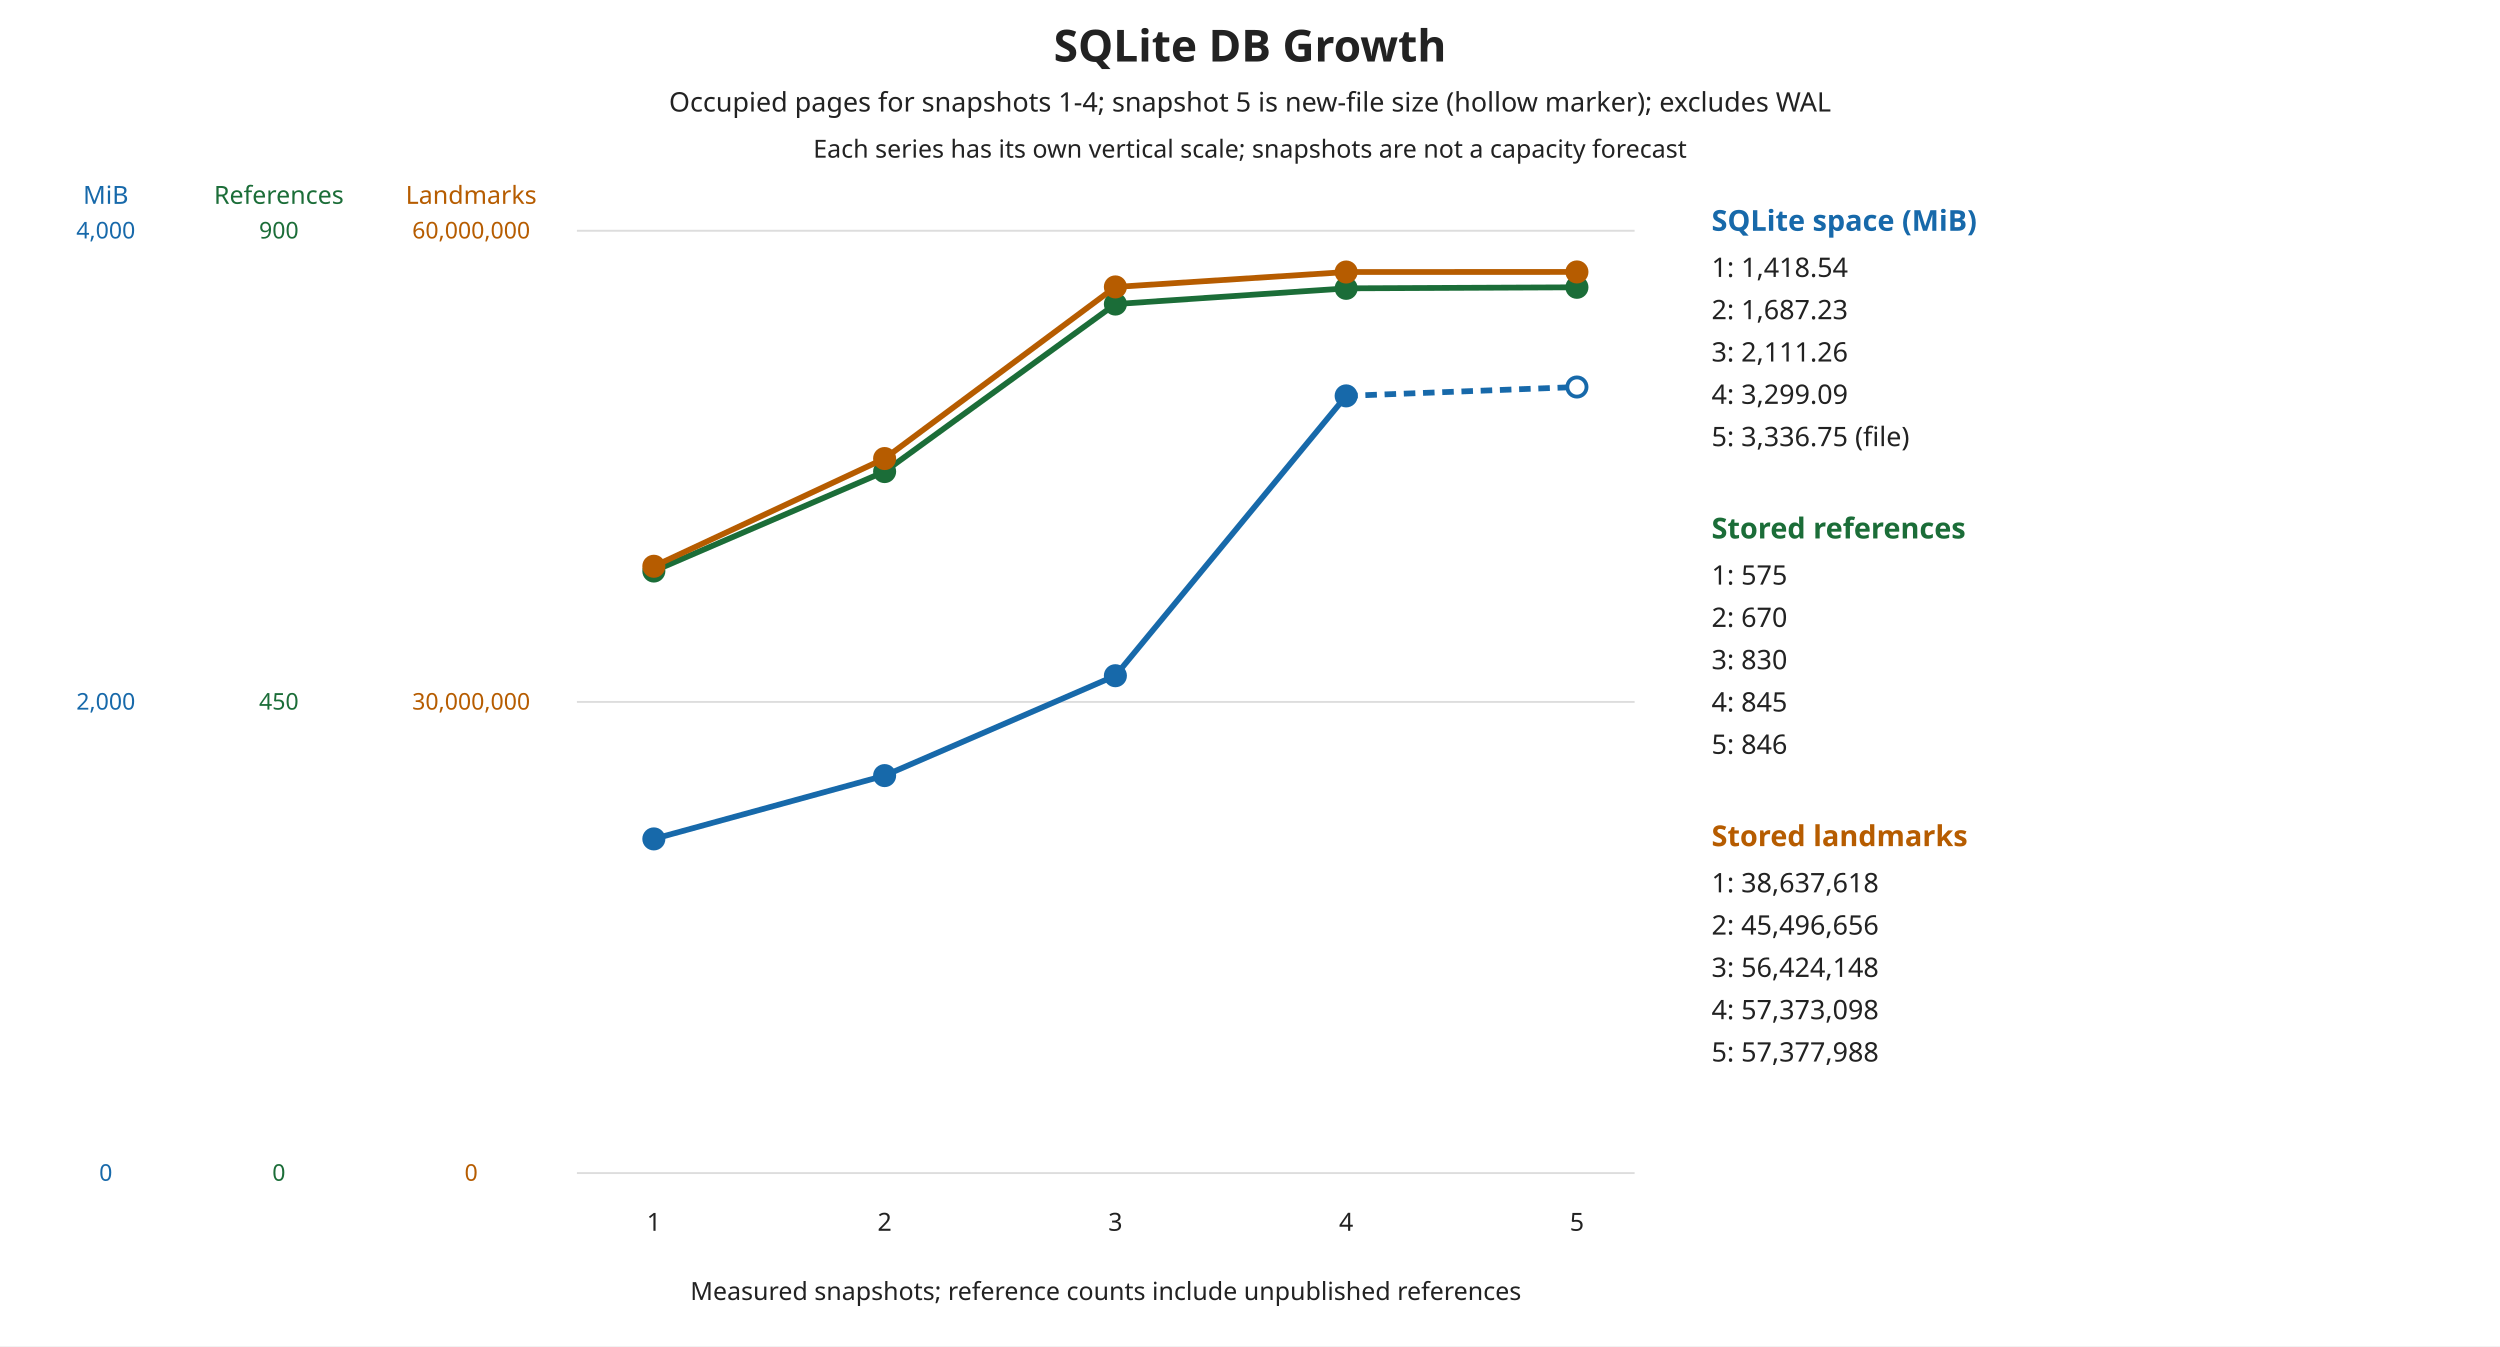
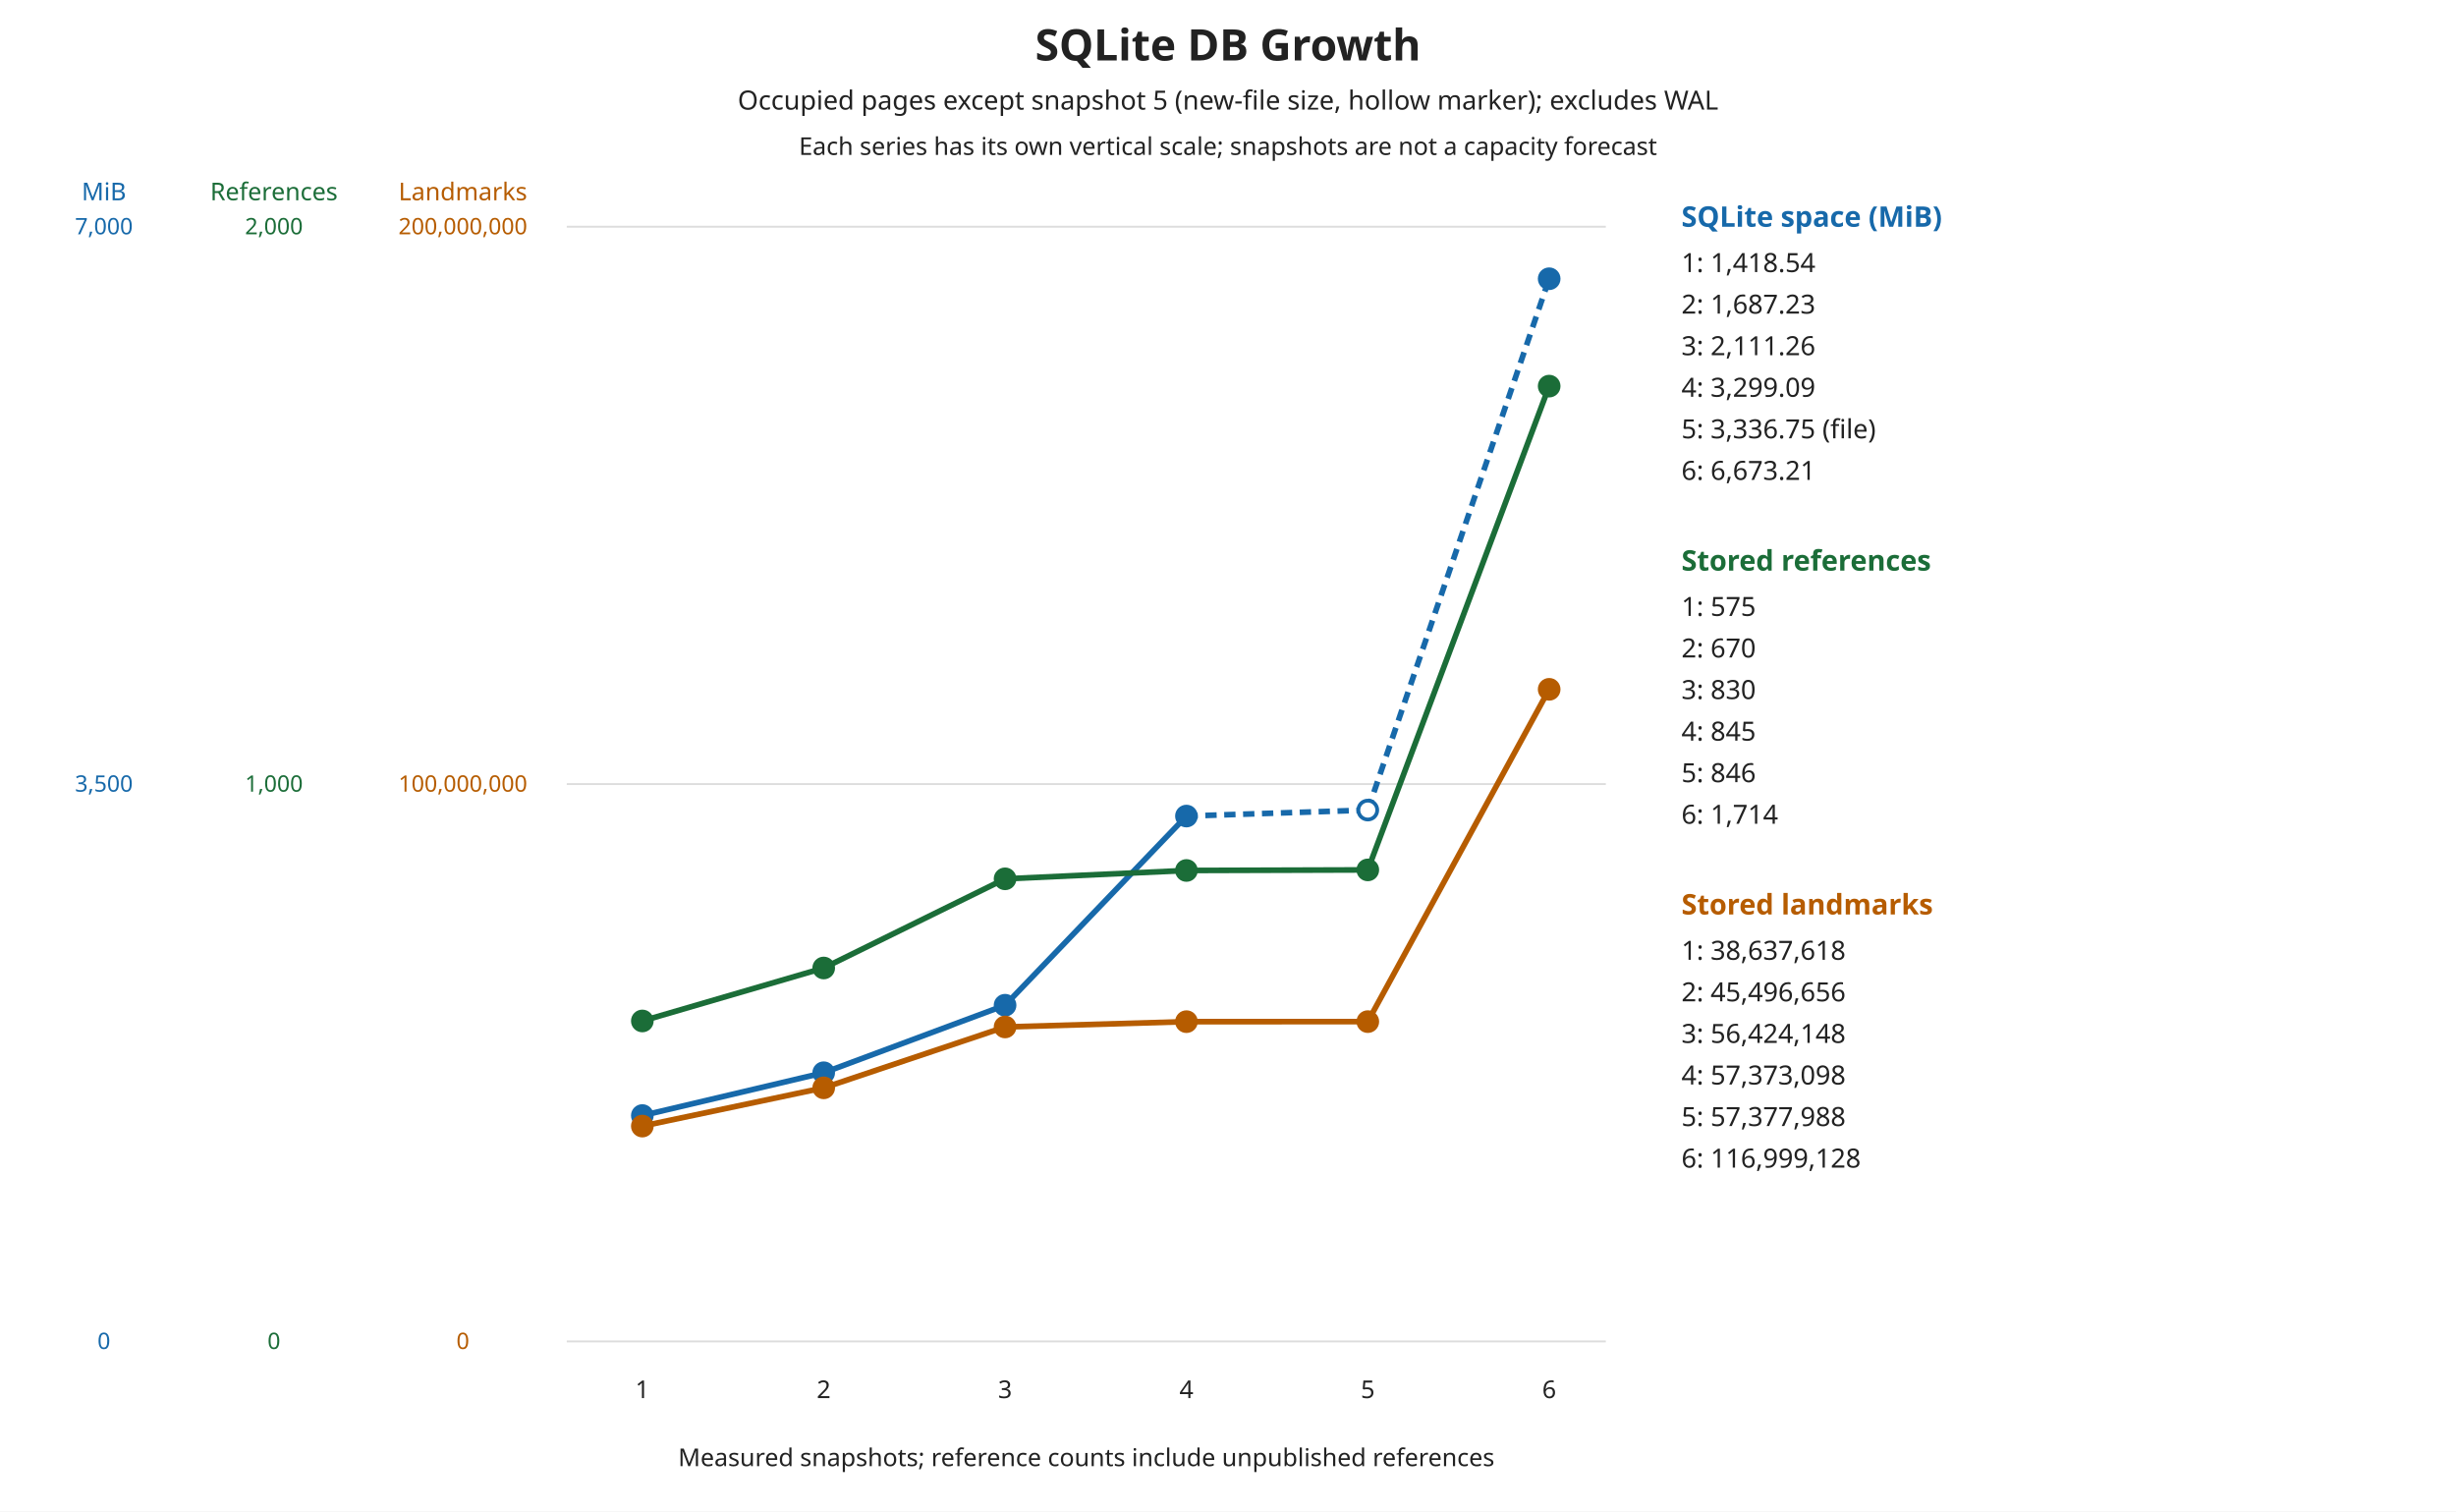
- <svg xmlns="http://www.w3.org/2000/svg" width="1300" height="700" viewBox="0 0 1300 700" role="img" aria-labelledby="title description">
-   <rect width="1300" height="700" fill="#ffffff" />
+ <svg xmlns="http://www.w3.org/2000/svg" width="1300" height="800" viewBox="0 0 1300 800" role="img" aria-labelledby="title description">
+   <rect width="1300" height="800" fill="#ffffff" />
  <g font-family="sans-serif" fill="#222222">
    <text x="650" y="32" font-size="23" font-weight="bold" text-anchor="middle">SQLite DB Growth</text>
-     <text x="650" y="58" font-size="14" text-anchor="middle">Occupied pages for snapshots 1-4; snapshot 5 is new-file size (hollow marker); excludes WAL</text>
+     <text x="650" y="58" font-size="14" text-anchor="middle">Occupied pages except snapshot 5 (new-file size, hollow marker); excludes WAL</text>
    <text x="650" y="82" font-size="13" text-anchor="middle">Each series has its own vertical scale; snapshots are not a capacity forecast</text>
-     <path d="M300 610H850" stroke="#dddddd" />
-     <path d="M300 365.0H850" stroke="#dddddd" />
+     <path d="M300 710H850" stroke="#dddddd" />
+     <path d="M300 415.0H850" stroke="#dddddd" />
    <path d="M300 120H850" stroke="#dddddd" />
    <text x="55" y="106" fill="#1769aa" font-size="13" text-anchor="middle">MiB</text>
-     <text x="55" y="614" fill="#1769aa" font-size="12" text-anchor="middle">0</text>
-     <text x="55" y="369.0" fill="#1769aa" font-size="12" text-anchor="middle">2,000</text>
-     <text x="55" y="124" fill="#1769aa" font-size="12" text-anchor="middle">4,000</text>
-     <path d="M340.00 436.23L460.00 403.31" fill="none" stroke="#1769aa" stroke-width="3" />
-     <path d="M460.00 403.31L580.00 351.37" fill="none" stroke="#1769aa" stroke-width="3" />
-     <path d="M580.00 351.37L700.00 205.86" fill="none" stroke="#1769aa" stroke-width="3" />
-     <path d="M700.00 205.86L820.00 201.25" fill="none" stroke="#1769aa" stroke-width="3" stroke-dasharray="6 4" />
-     <circle cx="340.00" cy="436.23" r="5" fill="#1769aa" stroke="#1769aa" stroke-width="2" />
-     <circle cx="460.00" cy="403.31" r="5" fill="#1769aa" stroke="#1769aa" stroke-width="2" />
-     <circle cx="580.00" cy="351.37" r="5" fill="#1769aa" stroke="#1769aa" stroke-width="2" />
-     <circle cx="700.00" cy="205.86" r="5" fill="#1769aa" stroke="#1769aa" stroke-width="2" />
-     <circle cx="820.00" cy="201.25" r="5" fill="#ffffff" stroke="#1769aa" stroke-width="2" />
+     <text x="55" y="714" fill="#1769aa" font-size="12" text-anchor="middle">0</text>
+     <text x="55" y="419.0" fill="#1769aa" font-size="12" text-anchor="middle">3,500</text>
+     <text x="55" y="124" fill="#1769aa" font-size="12" text-anchor="middle">7,000</text>
+     <path d="M340.00 590.44L436.00 567.79" fill="none" stroke="#1769aa" stroke-width="3" />
+     <path d="M436.00 567.79L532.00 532.05" fill="none" stroke="#1769aa" stroke-width="3" />
+     <path d="M532.00 532.05L628.00 431.93" fill="none" stroke="#1769aa" stroke-width="3" />
+     <path d="M628.00 431.93L724.00 428.76" fill="none" stroke="#1769aa" stroke-width="3" stroke-dasharray="6 4" />
+     <path d="M724.00 428.76L820.00 147.54" fill="none" stroke="#1769aa" stroke-width="3" stroke-dasharray="6 4" />
+     <circle cx="340.00" cy="590.44" r="5" fill="#1769aa" stroke="#1769aa" stroke-width="2" />
+     <circle cx="436.00" cy="567.79" r="5" fill="#1769aa" stroke="#1769aa" stroke-width="2" />
+     <circle cx="532.00" cy="532.05" r="5" fill="#1769aa" stroke="#1769aa" stroke-width="2" />
+     <circle cx="628.00" cy="431.93" r="5" fill="#1769aa" stroke="#1769aa" stroke-width="2" />
+     <circle cx="724.00" cy="428.76" r="5" fill="#ffffff" stroke="#1769aa" stroke-width="2" />
+     <circle cx="820.00" cy="147.54" r="5" fill="#1769aa" stroke="#1769aa" stroke-width="2" />
    <text x="890" y="120" fill="#1769aa" font-size="15" font-weight="bold">SQLite space (MiB)</text>
    <text x="890" y="144" font-size="14">1: 1,418.54</text>
    <text x="890" y="166" font-size="14">2: 1,687.23</text>
    <text x="890" y="188" font-size="14">3: 2,111.26</text>
    <text x="890" y="210" font-size="14">4: 3,299.09</text>
    <text x="890" y="232" font-size="14">5: 3,336.75 (file)</text>
+     <text x="890" y="254" font-size="14">6: 6,673.21</text>
    <text x="145" y="106" fill="#1b6d38" font-size="13" text-anchor="middle">References</text>
-     <text x="145" y="614" fill="#1b6d38" font-size="12" text-anchor="middle">0</text>
-     <text x="145" y="369.0" fill="#1b6d38" font-size="12" text-anchor="middle">450</text>
-     <text x="145" y="124" fill="#1b6d38" font-size="12" text-anchor="middle">900</text>
-     <path d="M340.00 296.94L460.00 245.22" fill="none" stroke="#1b6d38" stroke-width="3" />
-     <path d="M460.00 245.22L580.00 158.11" fill="none" stroke="#1b6d38" stroke-width="3" />
-     <path d="M580.00 158.11L700.00 149.94" fill="none" stroke="#1b6d38" stroke-width="3" />
-     <path d="M700.00 149.94L820.00 149.40" fill="none" stroke="#1b6d38" stroke-width="3" />
-     <circle cx="340.00" cy="296.94" r="5" fill="#1b6d38" stroke="#1b6d38" stroke-width="2" />
-     <circle cx="460.00" cy="245.22" r="5" fill="#1b6d38" stroke="#1b6d38" stroke-width="2" />
-     <circle cx="580.00" cy="158.11" r="5" fill="#1b6d38" stroke="#1b6d38" stroke-width="2" />
-     <circle cx="700.00" cy="149.94" r="5" fill="#1b6d38" stroke="#1b6d38" stroke-width="2" />
-     <circle cx="820.00" cy="149.40" r="5" fill="#1b6d38" stroke="#1b6d38" stroke-width="2" />
-     <text x="890" y="280" fill="#1b6d38" font-size="15" font-weight="bold">Stored references</text>
-     <text x="890" y="304" font-size="14">1: 575</text>
-     <text x="890" y="326" font-size="14">2: 670</text>
-     <text x="890" y="348" font-size="14">3: 830</text>
-     <text x="890" y="370" font-size="14">4: 845</text>
-     <text x="890" y="392" font-size="14">5: 846</text>
+     <text x="145" y="714" fill="#1b6d38" font-size="12" text-anchor="middle">0</text>
+     <text x="145" y="419.0" fill="#1b6d38" font-size="12" text-anchor="middle">1,000</text>
+     <text x="145" y="124" fill="#1b6d38" font-size="12" text-anchor="middle">2,000</text>
+     <path d="M340.00 540.38L436.00 512.35" fill="none" stroke="#1b6d38" stroke-width="3" />
+     <path d="M436.00 512.35L532.00 465.15" fill="none" stroke="#1b6d38" stroke-width="3" />
+     <path d="M532.00 465.15L628.00 460.73" fill="none" stroke="#1b6d38" stroke-width="3" />
+     <path d="M628.00 460.73L724.00 460.43" fill="none" stroke="#1b6d38" stroke-width="3" />
+     <path d="M724.00 460.43L820.00 204.37" fill="none" stroke="#1b6d38" stroke-width="3" />
+     <circle cx="340.00" cy="540.38" r="5" fill="#1b6d38" stroke="#1b6d38" stroke-width="2" />
+     <circle cx="436.00" cy="512.35" r="5" fill="#1b6d38" stroke="#1b6d38" stroke-width="2" />
+     <circle cx="532.00" cy="465.15" r="5" fill="#1b6d38" stroke="#1b6d38" stroke-width="2" />
+     <circle cx="628.00" cy="460.73" r="5" fill="#1b6d38" stroke="#1b6d38" stroke-width="2" />
+     <circle cx="724.00" cy="460.43" r="5" fill="#1b6d38" stroke="#1b6d38" stroke-width="2" />
+     <circle cx="820.00" cy="204.37" r="5" fill="#1b6d38" stroke="#1b6d38" stroke-width="2" />
+     <text x="890" y="302" fill="#1b6d38" font-size="15" font-weight="bold">Stored references</text>
+     <text x="890" y="326" font-size="14">1: 575</text>
+     <text x="890" y="348" font-size="14">2: 670</text>
+     <text x="890" y="370" font-size="14">3: 830</text>
+     <text x="890" y="392" font-size="14">4: 845</text>
+     <text x="890" y="414" font-size="14">5: 846</text>
+     <text x="890" y="436" font-size="14">6: 1,714</text>
    <text x="245" y="106" fill="#b65c00" font-size="13" text-anchor="middle">Landmarks</text>
-     <text x="245" y="614" fill="#b65c00" font-size="12" text-anchor="middle">0</text>
-     <text x="245" y="369.0" fill="#b65c00" font-size="12" text-anchor="middle">30,000,000</text>
-     <text x="245" y="124" fill="#b65c00" font-size="12" text-anchor="middle">60,000,000</text>
-     <path d="M340.00 294.46L460.00 238.44" fill="none" stroke="#b65c00" stroke-width="3" />
-     <path d="M460.00 238.44L580.00 149.20" fill="none" stroke="#b65c00" stroke-width="3" />
-     <path d="M580.00 149.20L700.00 141.45" fill="none" stroke="#b65c00" stroke-width="3" />
-     <path d="M700.00 141.45L820.00 141.41" fill="none" stroke="#b65c00" stroke-width="3" />
-     <circle cx="340.00" cy="294.46" r="5" fill="#b65c00" stroke="#b65c00" stroke-width="2" />
-     <circle cx="460.00" cy="238.44" r="5" fill="#b65c00" stroke="#b65c00" stroke-width="2" />
-     <circle cx="580.00" cy="149.20" r="5" fill="#b65c00" stroke="#b65c00" stroke-width="2" />
-     <circle cx="700.00" cy="141.45" r="5" fill="#b65c00" stroke="#b65c00" stroke-width="2" />
-     <circle cx="820.00" cy="141.41" r="5" fill="#b65c00" stroke="#b65c00" stroke-width="2" />
-     <text x="890" y="440" fill="#b65c00" font-size="15" font-weight="bold">Stored landmarks</text>
-     <text x="890" y="464" font-size="14">1: 38,637,618</text>
-     <text x="890" y="486" font-size="14">2: 45,496,656</text>
-     <text x="890" y="508" font-size="14">3: 56,424,148</text>
-     <text x="890" y="530" font-size="14">4: 57,373,098</text>
-     <text x="890" y="552" font-size="14">5: 57,377,988</text>
-     <text x="340.0" y="640" text-anchor="middle" font-size="13">1</text>
-     <text x="460.0" y="640" text-anchor="middle" font-size="13">2</text>
-     <text x="580.0" y="640" text-anchor="middle" font-size="13">3</text>
-     <text x="700.0" y="640" text-anchor="middle" font-size="13">4</text>
-     <text x="820.0" y="640" text-anchor="middle" font-size="13">5</text>
-     <text x="575" y="676" font-size="13" text-anchor="middle">Measured snapshots; reference counts include unpublished references</text>
+     <text x="245" y="714" fill="#b65c00" font-size="12" text-anchor="middle">0</text>
+     <text x="245" y="419.0" fill="#b65c00" font-size="12" text-anchor="middle">100,000,000</text>
+     <text x="245" y="124" fill="#b65c00" font-size="12" text-anchor="middle">200,000,000</text>
+     <path d="M340.00 596.02L436.00 575.78" fill="none" stroke="#b65c00" stroke-width="3" />
+     <path d="M436.00 575.78L532.00 543.55" fill="none" stroke="#b65c00" stroke-width="3" />
+     <path d="M532.00 543.55L628.00 540.75" fill="none" stroke="#b65c00" stroke-width="3" />
+     <path d="M628.00 540.75L724.00 540.73" fill="none" stroke="#b65c00" stroke-width="3" />
+     <path d="M724.00 540.73L820.00 364.85" fill="none" stroke="#b65c00" stroke-width="3" />
+     <circle cx="340.00" cy="596.02" r="5" fill="#b65c00" stroke="#b65c00" stroke-width="2" />
+     <circle cx="436.00" cy="575.78" r="5" fill="#b65c00" stroke="#b65c00" stroke-width="2" />
+     <circle cx="532.00" cy="543.55" r="5" fill="#b65c00" stroke="#b65c00" stroke-width="2" />
+     <circle cx="628.00" cy="540.75" r="5" fill="#b65c00" stroke="#b65c00" stroke-width="2" />
+     <circle cx="724.00" cy="540.73" r="5" fill="#b65c00" stroke="#b65c00" stroke-width="2" />
+     <circle cx="820.00" cy="364.85" r="5" fill="#b65c00" stroke="#b65c00" stroke-width="2" />
+     <text x="890" y="484" fill="#b65c00" font-size="15" font-weight="bold">Stored landmarks</text>
+     <text x="890" y="508" font-size="14">1: 38,637,618</text>
+     <text x="890" y="530" font-size="14">2: 45,496,656</text>
+     <text x="890" y="552" font-size="14">3: 56,424,148</text>
+     <text x="890" y="574" font-size="14">4: 57,373,098</text>
+     <text x="890" y="596" font-size="14">5: 57,377,988</text>
+     <text x="890" y="618" font-size="14">6: 116,999,128</text>
+     <text x="340.0" y="740" text-anchor="middle" font-size="13">1</text>
+     <text x="436.0" y="740" text-anchor="middle" font-size="13">2</text>
+     <text x="532.0" y="740" text-anchor="middle" font-size="13">3</text>
+     <text x="628.0" y="740" text-anchor="middle" font-size="13">4</text>
+     <text x="724.0" y="740" text-anchor="middle" font-size="13">5</text>
+     <text x="820.0" y="740" text-anchor="middle" font-size="13">6</text>
+     <text x="575" y="776" font-size="13" text-anchor="middle">Measured snapshots; reference counts include unpublished references</text>
  </g>
</svg>
